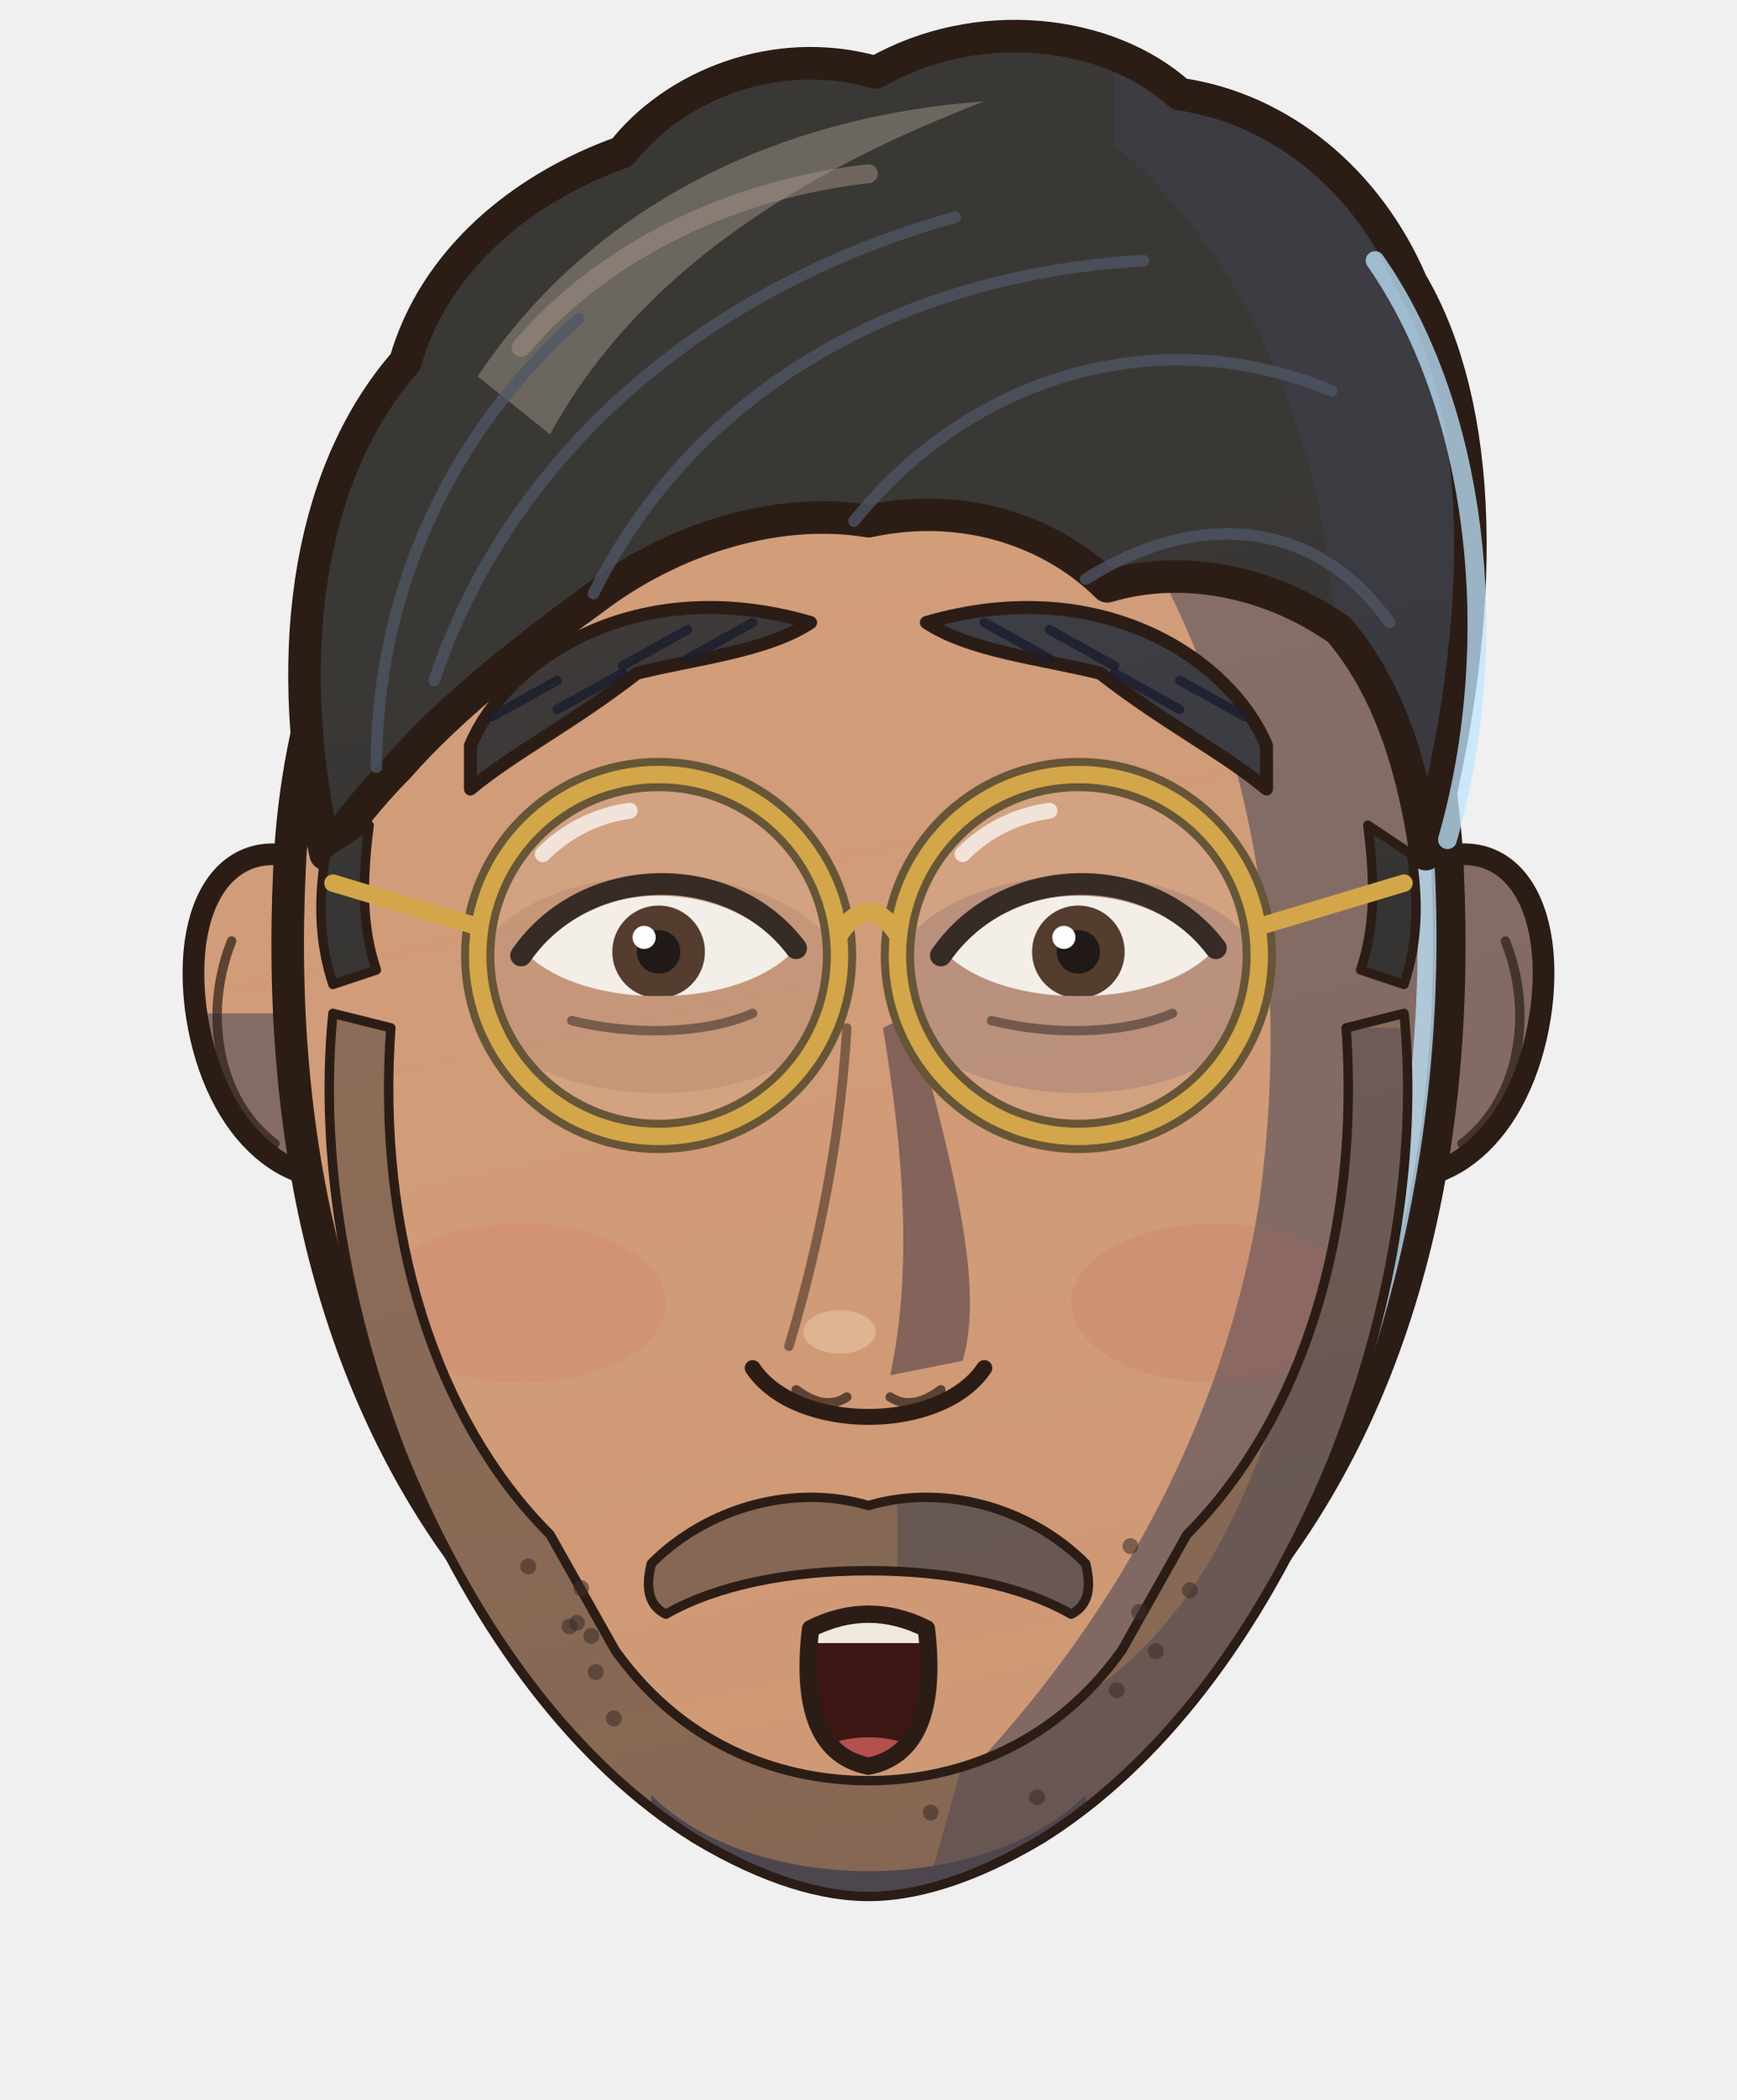
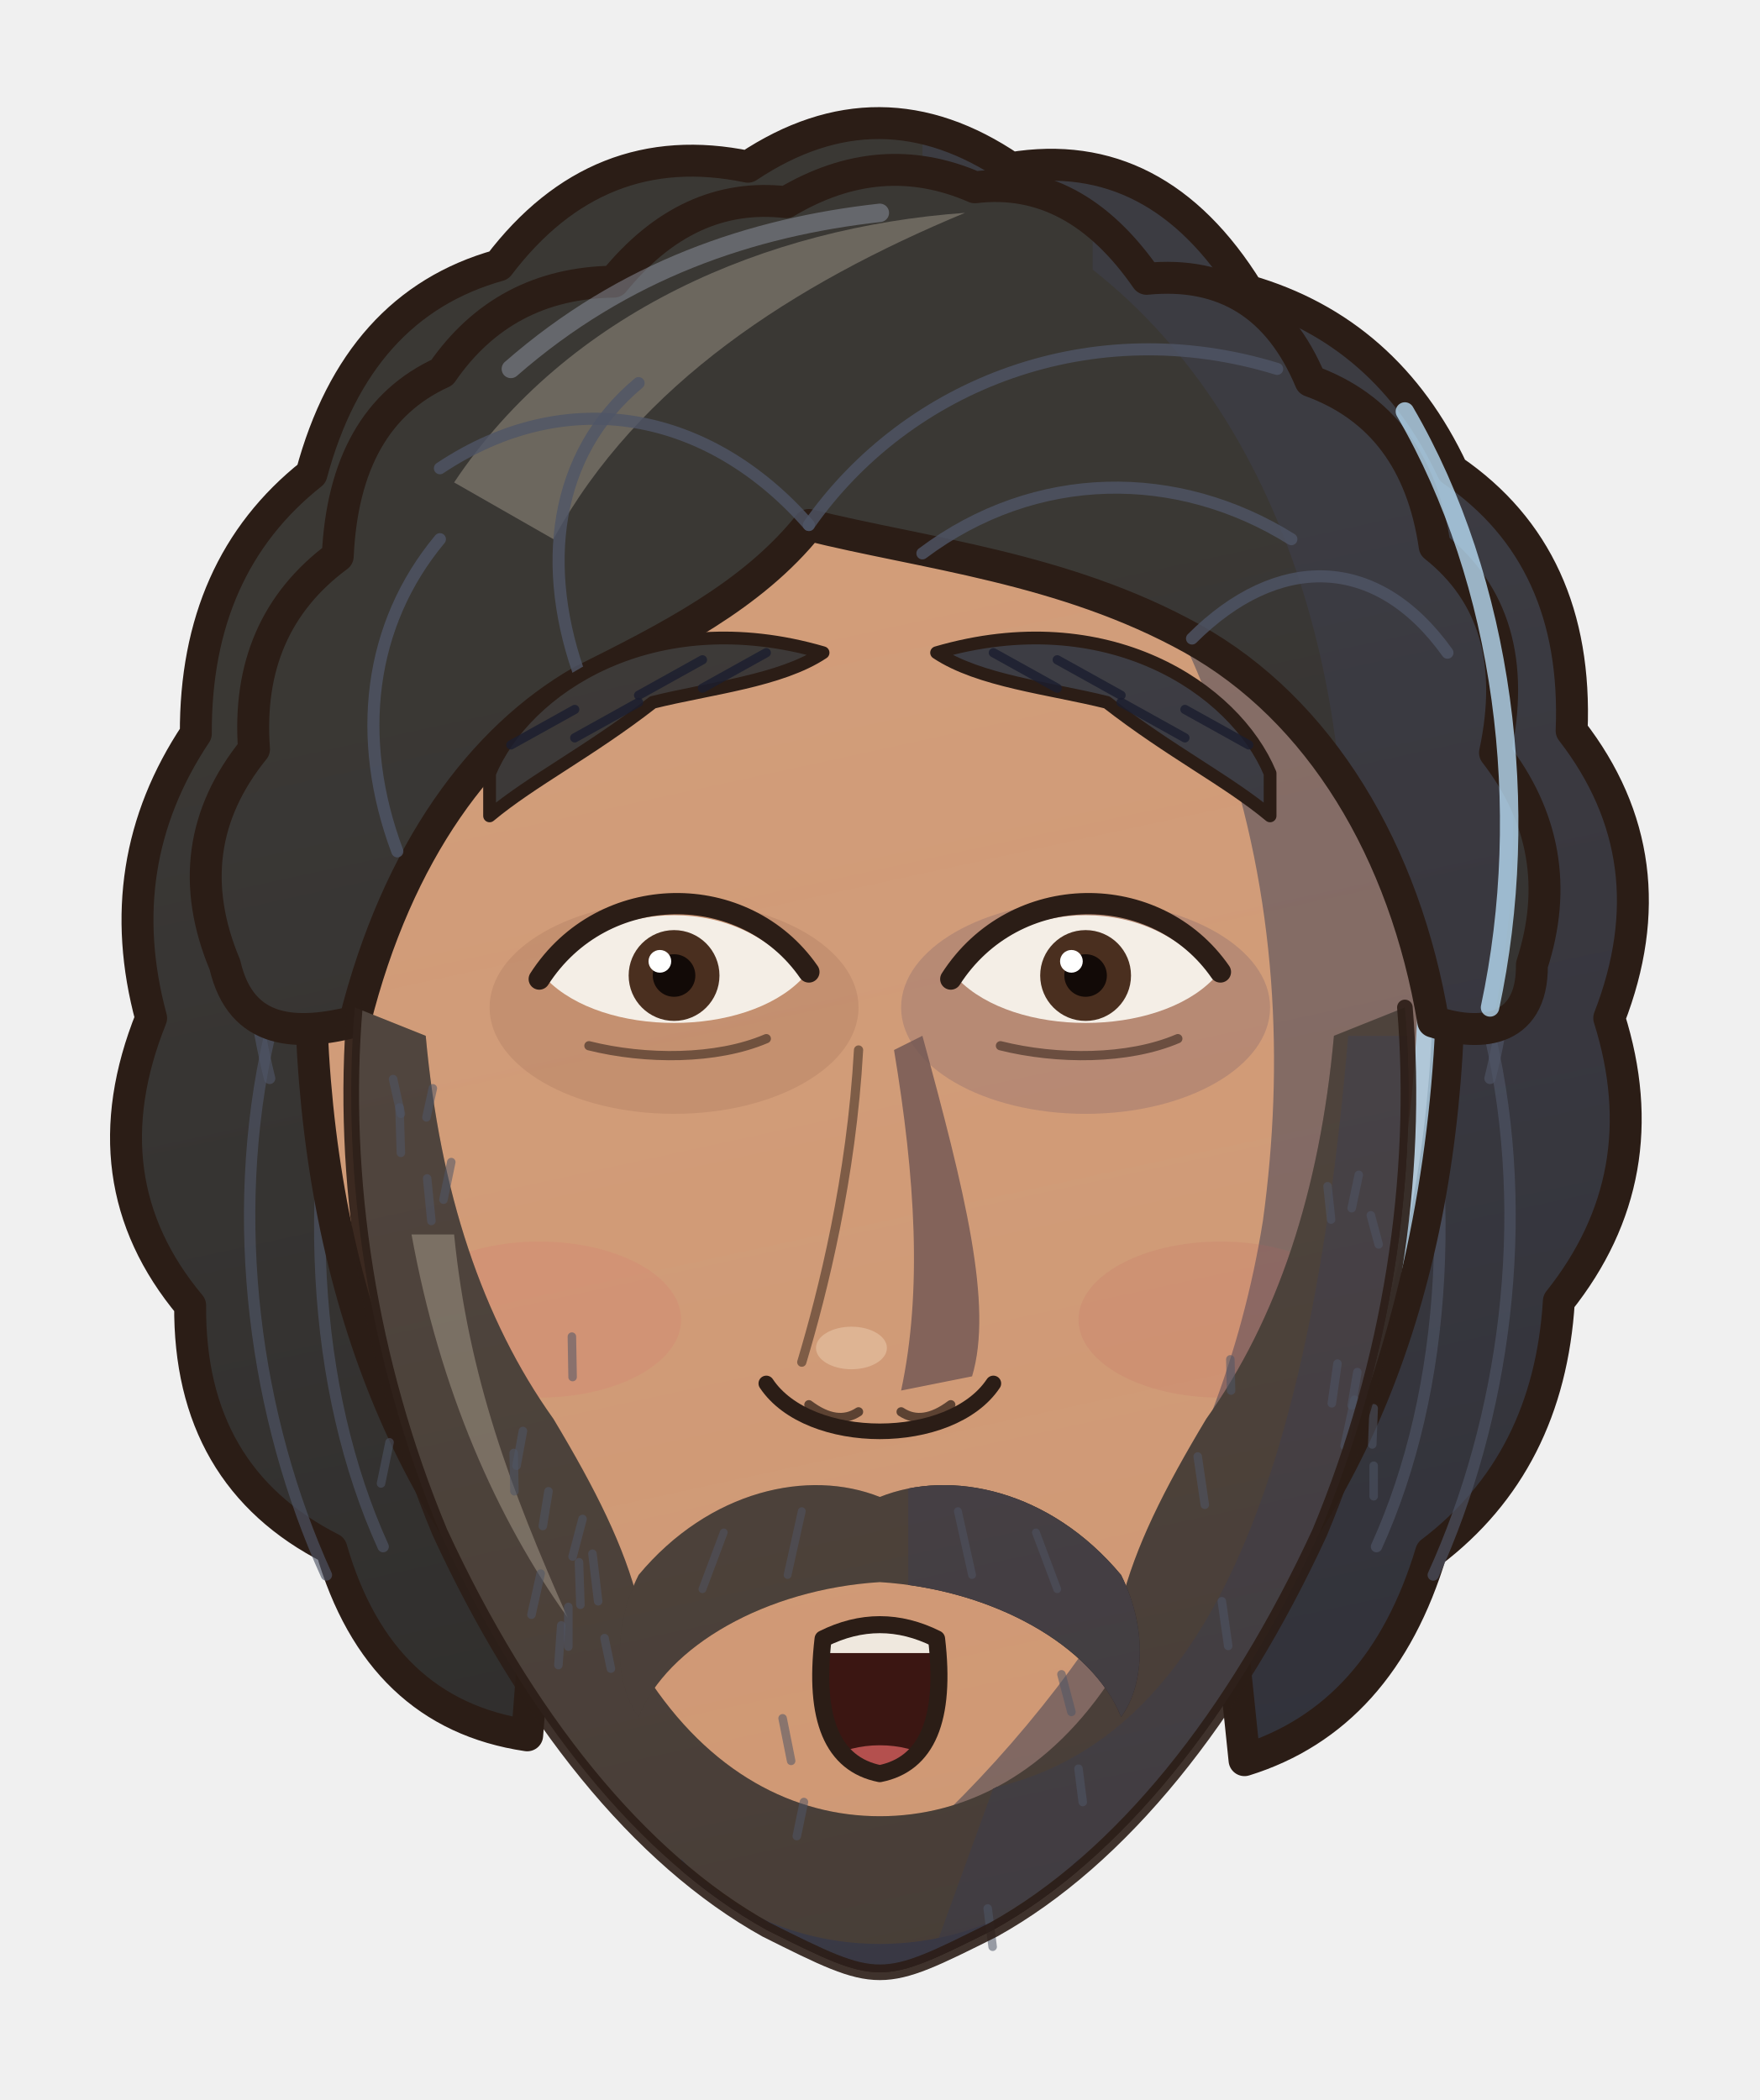
- <svg xmlns="http://www.w3.org/2000/svg" viewBox="180 10 240 290" width="240" height="290">
+ <svg xmlns="http://www.w3.org/2000/svg" viewBox="176 4 248 296" width="248" height="296">
  <defs>
    <linearGradient id="form" gradientUnits="userSpaceOnUse" x1="170" y1="120" x2="470" y2="1500">
      <stop offset="0" stop-color="#fff1d6" stop-opacity="0.16" />
      <stop offset="0.45" stop-color="#fff1d6" stop-opacity="0" />
      <stop offset="1" stop-color="#0b1030" stop-opacity="0.30" />
    </linearGradient>
    <clipPath id="c1">
-       <path d="M228,132 C214,122 205,132 207,149 C209,165 219,176 232,172 Z" />
+       <path d="M250.3,248.6 Q229.4,245.5 222.7,222.3 Q202.6,212.1 202.8,188.0 Q188.1,170.4 197.3,147.5 Q191.4,125.7 203.6,107.4 Q203.5,83.8 219.9,70.8 Q226.3,47.0 246.3,41.4 Q260.2,23.1 281.4,27.5 Q300.0,15.1 318.5,27.7 Q339.1,24.3 351.9,45.0 Q371.5,50.7 380.7,70.3 Q398.5,82.5 397.5,107.0 Q411.5,125.1 402.8,147.5 Q409.8,169.7 395.7,187.4 Q394.3,210.2 377.7,222.8 Q370.7,246.1 351.4,252.1 L346,200 L254,200 Z" />
    </clipPath>
    <clipPath id="c2">
-       <path d="M 372,132 C 386,122 395,132 393,149 C 391,165 381,176 368,172 Z" />
+       <path d="M300,50 C352,50 378,86 380,130 C382,172 372,206 352,230 C334,252 316,264 300,264 C284,264 266,252 248,230 C228,206 218,172 220,130 C222,86 248,50 300,50 Z" />
    </clipPath>
    <clipPath id="c3">
-       <path d="M300,50 C352,50 378,86 380,130 C382,172 372,206 352,230 C334,252 316,264 300,264 C284,264 266,252 248,230 C228,206 218,172 220,130 C222,86 248,50 300,50 Z" />
+       <path d="M207.7,140.0 Q200.7,123.3 211.8,109.6 Q210.5,92.1 223.6,82.4 Q224.5,62.8 238.3,56.5 Q247.0,43.9 262.5,43.7 Q272.9,30.9 286.8,32.5 Q300.1,24.6 313.4,30.4 Q327.5,28.7 337.6,43.3 Q354.0,41.7 360.7,57.7 Q375.6,63.1 378.2,81.0 Q390.8,91.0 386.7,110.1 Q397.2,123.7 391.9,140.0 C392,150 384,150 378,148 C374,124 362,104 344,94 C326,84 306,82 290,78 C282,88 270,94 258,100 C244,108 232,124 226,148 C218,150 210,150 207.7,140.0 Z" />
    </clipPath>
    <clipPath id="c4">
-       <path d="M225,128 C219,102 222,76 236,60 C240,46 252,36 266,31 C273,22 287,16 301,20 C315,12 333,14 343,23 C357,25 369,35 375,49 C385,66 386,94 377,128 C375,114 371,104 365,97 C355,90 343,88 333,91 C326,84 314,79 300,82 C288,80 274,84 263,92 C252,100 242,108 235,116 C231,120 228,124 225,128 Z" />
+       <path d="M245,113 C250,101 268,89 292,96 C286,100 276,101 268,103 C259,110 251,114 245,119 Z" />
    </clipPath>
    <clipPath id="c5">
-       <path d="M225,128 C224,134 224,140 226,146 L232,144 C230,138 230,132 231,124 Z" />
+       <path d="M 355,113 C 350,101 332,89 308,96 C 314,100 324,101 332,103 C 341,110 349,114 355,119 Z" />
    </clipPath>
    <clipPath id="c6">
-       <path d="M 375,128 C 376,134 376,140 374,146 L 368,144 C 370,138 370,132 369,124 Z" />
+       <path d="M253,142 C261,130 281,130 289,142 C281,150.25 261,150.25 253,142 Z" />
    </clipPath>
    <clipPath id="c7">
-       <path d="M245,113 C250,101 268,89 292,96 C286,100 276,101 268,103 C259,110 251,114 245,119 Z" />
+       <path d="M311,142 C319,130 339,130 347,142 C339,150.25 319,150.25 311,142 Z" />
    </clipPath>
    <clipPath id="c8">
-       <path d="M 355,113 C 350,101 332,89 308,96 C 314,100 324,101 332,103 C 341,110 349,114 355,119 Z" />
+       <path d="M292,235 Q300,231 308,235 Q310,252 300,254 Q290,252 292,235 Z" />
    </clipPath>
    <clipPath id="c9">
-       <path d="M253,142 C261,131 281,131 289,142 C281,149.5 261,149.5 253,142 Z" />
+       <path d="M226,146 C224,170 228,196 238,220 C250,246 266,266 284,276 C292,280 296,282 300,282 C304,282 308,280 316,276 C334,266 350,246 362,220 C372,196 376,170 374,146 L364,150 C362,172 356,190 346,204 C340,214 336,222 334,230 L333,240 C324,254 312,260 300,260 C288,260 276,254 267,240 L266,230 C264,222 260,214 254,204 C244,190 238,172 236,150 Z" />
    </clipPath>
    <clipPath id="c10">
-       <path d="M311,142 C319,131 339,131 347,142 C339,149.5 319,149.5 311,142 Z" />
-     </clipPath>
-     <clipPath id="c11">
-       <path d="M292,235 Q300,231 308,235 Q310,252 300,254 Q290,252 292,235 Z" />
-     </clipPath>
-     <clipPath id="c12">
-       <path d="M226,150 C224,170 228,192 236,212 C246,236 260,254 276,264 C286,270 294,272 300,272 C306,272 314,270 324,264 C340,254 354,236 364,212 C372,192 376,170 374,150 L366,152 C368,180 360,206 344,222 L335,238 C325,252 311,256 300,256 C289,256 275,252 265,238 L256,222 C240,206 232,180 234,152 Z" />
-     </clipPath>
-     <clipPath id="c13">
-       <path d="M270,226 C278,218 290,215 300,218 C310,215 322,218 330,226 C331,230 330,232 328,233 C321,229 311,227 300,227 C289,227 279,229 272,233 C270,232 269,230 270,226 Z" />
+       <path d="M266,226 C276,214 290,211 300,215 C310,211 324,214 334,226 C338,234 337,242 334,246 C330,236 316,228 300,227 C284,228 270,236 266,246 C263,242 262,234 266,226 Z" />
    </clipPath>
  </defs>
  <rect x="200" y="290" width="200" height="40" fill="none" />
-   <path d="M228,132 C214,122 205,132 207,149 C209,165 219,176 232,172 Z" fill="#c98d68" />
+   <path d="M250.3,248.6 Q229.4,245.5 222.7,222.3 Q202.6,212.1 202.8,188.0 Q188.1,170.4 197.3,147.5 Q191.4,125.7 203.6,107.4 Q203.5,83.8 219.9,70.8 Q226.3,47.0 246.3,41.4 Q260.2,23.1 281.4,27.5 Q300.0,15.1 318.5,27.7 Q339.1,24.3 351.9,45.0 Q371.5,50.7 380.7,70.3 Q398.5,82.5 397.5,107.0 Q411.5,125.1 402.8,147.5 Q409.8,169.7 395.7,187.4 Q394.3,210.2 377.7,222.8 Q370.7,246.1 351.4,252.1 L346,200 L254,200 Z" fill="#141416" />
  <g clip-path="url(#c1)">
-     <path d="M190,150 L240,150 L240,190 L190,190 Z" fill="#6f5552" />
-     <rect x="0" y="0" width="600" height="1500" fill="url(#form)" />
+     <path d="M306,10 L420,10 L420,290 L306,290 Z" fill="#171926" />
+     <rect x="0" y="0" width="600" height="1400" fill="url(#form)" />
  </g>
-   <path d="M228,132 C214,122 205,132 207,149 C209,165 219,176 232,172 Z" fill="none" stroke="#2b1d16" stroke-width="3.0" stroke-linejoin="round" />
-   <path d="M 372,132 C 386,122 395,132 393,149 C 391,165 381,176 368,172 Z" fill="#c98d68" />
+   <path d="M250.3,248.6 Q229.4,245.5 222.7,222.3 Q202.6,212.1 202.8,188.0 Q188.1,170.4 197.3,147.5 Q191.4,125.7 203.6,107.4 Q203.5,83.8 219.9,70.8 Q226.3,47.0 246.3,41.4 Q260.2,23.1 281.4,27.5 Q300.0,15.1 318.5,27.7 Q339.1,24.3 351.9,45.0 Q371.5,50.7 380.7,70.3 Q398.5,82.5 397.5,107.0 Q411.5,125.1 402.8,147.5 Q409.8,169.7 395.7,187.4 Q394.3,210.2 377.7,222.8 Q370.7,246.1 351.4,252.1 L346,200 L254,200 Z" fill="none" stroke="#2b1d16" stroke-width="4.5" stroke-linejoin="round" />
+   <path d="M214,150 C208,176 212,204 222,226" fill="none" stroke="#4f5566" stroke-width="1.6" stroke-linecap="round" stroke-linejoin="round" opacity="0.65" />
+   <path d="M226,140 C218,170 220,200 230,222" fill="none" stroke="#4f5566" stroke-width="1.6" stroke-linecap="round" stroke-linejoin="round" opacity="0.65" />
+   <path d="M386,150 C392,176 388,204 378,226" fill="none" stroke="#4f5566" stroke-width="1.6" stroke-linecap="round" stroke-linejoin="round" opacity="0.65" />
+   <path d="M374,140 C382,170 380,200 370,222" fill="none" stroke="#4f5566" stroke-width="1.6" stroke-linecap="round" stroke-linejoin="round" opacity="0.65" />
+   <path d="M216,104 C210,124 210,140 214,156" fill="none" stroke="#4f5566" stroke-width="1.6" stroke-linecap="round" stroke-linejoin="round" opacity="0.65" />
+   <path d="M384,104 C390,124 390,140 386,156" fill="none" stroke="#4f5566" stroke-width="1.6" stroke-linecap="round" stroke-linejoin="round" opacity="0.65" />
+   <path d="M300,50 C352,50 378,86 380,130 C382,172 372,206 352,230 C334,252 316,264 300,264 C284,264 266,252 248,230 C228,206 218,172 220,130 C222,86 248,50 300,50 Z" fill="#c98d68" />
  <g clip-path="url(#c2)">
-     <path d="M360,110 L410,110 L410,190 L360,190 Z" fill="#6f5552" />
-     <rect x="0" y="0" width="600" height="1500" fill="url(#form)" />
-   </g>
-   <path d="M 372,132 C 386,122 395,132 393,149 C 391,165 381,176 368,172 Z" fill="none" stroke="#2b1d16" stroke-width="3.0" stroke-linejoin="round" />
-   <path d="M212,140 C208,150 210,162 218,168" fill="none" stroke="#2b1d16" stroke-width="1.3" stroke-linecap="round" stroke-linejoin="round" opacity="0.7" />
-   <path d="M388,140 C392,150 390,162 382,168" fill="none" stroke="#2b1d16" stroke-width="1.3" stroke-linecap="round" stroke-linejoin="round" opacity="0.7" />
-   <path d="M300,50 C352,50 378,86 380,130 C382,172 372,206 352,230 C334,252 316,264 300,264 C284,264 266,252 248,230 C228,206 218,172 220,130 C222,86 248,50 300,50 Z" fill="#c98d68" />
-   <g clip-path="url(#c3)">
    <path d="M300,40 C356,46 386,86 384,130 C384,174 372,210 352,232 C334,254 316,266 300,268 C326,246 348,214 354,176 C360,132 350,82 300,40 Z" fill="#6f5552" />
    <path d="M246,96 C252,78 266,66 284,62 C270,74 262,90 258,108 Z" fill="#d9ab89" opacity="0.85" />
-     <rect x="0" y="0" width="600" height="1500" fill="url(#form)" />
+     <rect x="0" y="0" width="600" height="1400" fill="url(#form)" />
  </g>
  <path d="M300,50 C352,50 378,86 380,130 C382,172 372,206 352,230 C334,252 316,264 300,264 C284,264 266,252 248,230 C228,206 218,172 220,130 C222,86 248,50 300,50 Z" fill="none" stroke="#2b1d16" stroke-width="4.5" stroke-linejoin="round" />
  <path d="M372,96 C382,136 378,186 356,226" fill="none" stroke="#bfe6ff" stroke-width="2.6" stroke-linecap="round" opacity="0.75" />
  <ellipse cx="271" cy="146" rx="26" ry="15" fill="#8a5a46" opacity="0.18" />
  <ellipse cx="329" cy="146" rx="26" ry="15" fill="#5a4a66" opacity="0.22" />
  <ellipse cx="252" cy="190" rx="20" ry="11" fill="#d9706a" opacity="0.18" />
  <ellipse cx="348" cy="190" rx="20" ry="11" fill="#c0605e" opacity="0.15" />
-   <path d="M225,128 C219,102 222,76 236,60 C240,46 252,36 266,31 C273,22 287,16 301,20 C315,12 333,14 343,23 C357,25 369,35 375,49 C385,66 386,94 377,128 C375,114 371,104 365,97 C355,90 343,88 333,91 C326,84 314,79 300,82 C288,80 274,84 263,92 C252,100 242,108 235,116 C231,120 228,124 225,128 Z" fill="#141416" />
+   <path d="M207.7,140.0 Q200.7,123.3 211.8,109.6 Q210.5,92.1 223.6,82.4 Q224.5,62.8 238.3,56.5 Q247.0,43.9 262.5,43.7 Q272.9,30.9 286.8,32.5 Q300.1,24.6 313.4,30.4 Q327.5,28.7 337.6,43.3 Q354.0,41.7 360.7,57.7 Q375.6,63.1 378.2,81.0 Q390.8,91.0 386.7,110.1 Q397.2,123.7 391.9,140.0 C392,150 384,150 378,148 C374,124 362,104 344,94 C326,84 306,82 290,78 C282,88 270,94 258,100 C244,108 232,124 226,148 C218,150 210,150 207.7,140.0 Z" fill="#141416" />
+   <g clip-path="url(#c3)">
+     <path d="M330,26 C376,42 398,96 386,150 L364,150 C370,106 358,64 330,42 Z" fill="#171926" />
+     <path d="M240,72 C256,48 284,36 312,34 C288,44 266,58 254,80 Z" fill="#5a5650" opacity="0.85" />
+     <rect x="0" y="0" width="600" height="1400" fill="url(#form)" />
+   </g>
+   <path d="M207.7,140.0 Q200.7,123.3 211.8,109.6 Q210.5,92.1 223.6,82.4 Q224.5,62.8 238.3,56.5 Q247.0,43.9 262.5,43.7 Q272.9,30.9 286.8,32.5 Q300.1,24.6 313.4,30.4 Q327.5,28.7 337.6,43.3 Q354.0,41.7 360.7,57.7 Q375.6,63.1 378.2,81.0 Q390.8,91.0 386.7,110.1 Q397.2,123.7 391.9,140.0 C392,150 384,150 378,148 C374,124 362,104 344,94 C326,84 306,82 290,78 C282,88 270,94 258,100 C244,108 232,124 226,148 C218,150 210,150 207.7,140.0 Z" fill="none" stroke="#2b1d16" stroke-width="4.5" stroke-linejoin="round" />
+   <path d="M374,62 C388,86 392,118 386,146" fill="none" stroke="#bfe6ff" stroke-width="2.6" stroke-linecap="round" opacity="0.75" />
+   <path d="M290,78 C304,58 330,48 356,56" fill="none" stroke="#4f5566" stroke-width="1.7" stroke-linecap="round" stroke-linejoin="round" opacity="0.8" />
+   <path d="M290,78 C276,62 256,58 238,70" fill="none" stroke="#4f5566" stroke-width="1.7" stroke-linecap="round" stroke-linejoin="round" opacity="0.8" />
+   <path d="M258,100 C252,84 254,68 266,58" fill="none" stroke="#4f5566" stroke-width="1.7" stroke-linecap="round" stroke-linejoin="round" opacity="0.8" />
+   <path d="M344,94 C356,82 370,82 380,96" fill="none" stroke="#4f5566" stroke-width="1.7" stroke-linecap="round" stroke-linejoin="round" opacity="0.8" />
+   <path d="M306,82 C322,70 342,70 358,80" fill="none" stroke="#4f5566" stroke-width="1.7" stroke-linecap="round" stroke-linejoin="round" opacity="0.8" />
+   <path d="M232,124 C226,108 228,92 238,80" fill="none" stroke="#4f5566" stroke-width="1.7" stroke-linecap="round" stroke-linejoin="round" opacity="0.8" />
+   <path d="M248,56 C264,42 282,36 300,34" fill="none" stroke="#9aa0b0" stroke-width="2.6" stroke-linecap="round" stroke-linejoin="round" opacity="0.45" />
+   <path d="M245,113 C250,101 268,89 292,96 C286,100 276,101 268,103 C259,110 251,114 245,119 Z" fill="#18171a" />
  <g clip-path="url(#c4)">
-     <path d="M334,14 C372,26 394,80 380,130 L362,130 C370,92 360,52 334,30 Z" fill="#171926" />
-     <path d="M246,62 C262,38 288,26 316,24 C290,34 268,48 256,70 Z" fill="#5a5650" opacity="0.85" />
-     <rect x="0" y="0" width="600" height="1500" fill="url(#form)" />
-   </g>
-   <path d="M225,128 C219,102 222,76 236,60 C240,46 252,36 266,31 C273,22 287,16 301,20 C315,12 333,14 343,23 C357,25 369,35 375,49 C385,66 386,94 377,128 C375,114 371,104 365,97 C355,90 343,88 333,91 C326,84 314,79 300,82 C288,80 274,84 263,92 C252,100 242,108 235,116 C231,120 228,124 225,128 Z" fill="none" stroke="#2b1d16" stroke-width="4.5" stroke-linejoin="round" />
-   <path d="M370,46 C384,66 388,98 380,126" fill="none" stroke="#bfe6ff" stroke-width="2.6" stroke-linecap="round" opacity="0.75" />
-   <path d="M240,104 C250,74 276,50 312,40" fill="none" stroke="#4f5566" stroke-width="1.6" stroke-linecap="round" stroke-linejoin="round" opacity="0.75" />
-   <path d="M262,92 C276,64 304,48 338,46" fill="none" stroke="#4f5566" stroke-width="1.6" stroke-linecap="round" stroke-linejoin="round" opacity="0.75" />
-   <path d="M298,82 C314,62 340,54 364,64" fill="none" stroke="#4f5566" stroke-width="1.6" stroke-linecap="round" stroke-linejoin="round" opacity="0.75" />
-   <path d="M330,90 C346,80 362,82 372,96" fill="none" stroke="#4f5566" stroke-width="1.6" stroke-linecap="round" stroke-linejoin="round" opacity="0.75" />
-   <path d="M232,116 C232,92 242,70 260,54" fill="none" stroke="#4f5566" stroke-width="1.6" stroke-linecap="round" stroke-linejoin="round" opacity="0.75" />
-   <path d="M252,58 C264,44 282,36 300,34" fill="none" stroke="#a39189" stroke-width="2.6" stroke-linecap="round" stroke-linejoin="round" opacity="0.5" />
-   <path d="M225,128 C224,134 224,140 226,146 L232,144 C230,138 230,132 231,124 Z" fill="#141416" />
-   <g clip-path="url(#c5)">
-     <rect x="0" y="0" width="600" height="1500" fill="url(#form)" />
-   </g>
-   <path d="M225,128 C224,134 224,140 226,146 L232,144 C230,138 230,132 231,124 Z" fill="none" stroke="#2b1d16" stroke-width="1.3" stroke-linejoin="round" />
-   <path d="M 375,128 C 376,134 376,140 374,146 L 368,144 C 370,138 370,132 369,124 Z" fill="#141416" />
-   <g clip-path="url(#c6)">
-     <rect x="0" y="0" width="600" height="1500" fill="url(#form)" />
-   </g>
-   <path d="M 375,128 C 376,134 376,140 374,146 L 368,144 C 370,138 370,132 369,124 Z" fill="none" stroke="#2b1d16" stroke-width="1.3" stroke-linejoin="round" />
-   <path d="M245,113 C250,101 268,89 292,96 C286,100 276,101 268,103 C259,110 251,114 245,119 Z" fill="#18171a" />
-   <g clip-path="url(#c7)">
-     <rect x="0" y="0" width="600" height="1500" fill="url(#form)" />
+     <rect x="0" y="0" width="600" height="1400" fill="url(#form)" />
  </g>
  <path d="M245,113 C250,101 268,89 292,96 C286,100 276,101 268,103 C259,110 251,114 245,119 Z" fill="none" stroke="#2b1d16" stroke-width="1.8" stroke-linejoin="round" />
  <path d="M 355,113 C 350,101 332,89 308,96 C 314,100 324,101 332,103 C 341,110 349,114 355,119 Z" fill="#18171a" />
-   <g clip-path="url(#c8)">
+   <g clip-path="url(#c5)">
    <path d="M300,90 L360,90 L360,130 L300,130 Z" fill="#191b28" />
-     <rect x="0" y="0" width="600" height="1500" fill="url(#form)" />
+     <rect x="0" y="0" width="600" height="1400" fill="url(#form)" />
  </g>
  <path d="M 355,113 C 350,101 332,89 308,96 C 314,100 324,101 332,103 C 341,110 349,114 355,119 Z" fill="none" stroke="#2b1d16" stroke-width="1.8" stroke-linejoin="round" />
  <path d="M248,109 l9,-5" fill="none" stroke="#1a1d2e" stroke-width="1.3" stroke-linecap="round" stroke-linejoin="round" opacity="0.8" />
  <path d="M257,108 l9,-5" fill="none" stroke="#1a1d2e" stroke-width="1.3" stroke-linecap="round" stroke-linejoin="round" opacity="0.8" />
  <path d="M266,102 l9,-5" fill="none" stroke="#1a1d2e" stroke-width="1.3" stroke-linecap="round" stroke-linejoin="round" opacity="0.8" />
  <path d="M275,101 l9,-5" fill="none" stroke="#1a1d2e" stroke-width="1.3" stroke-linecap="round" stroke-linejoin="round" opacity="0.8" />
  <path d="M352,109 l-9,-5" fill="none" stroke="#1a1d2e" stroke-width="1.3" stroke-linecap="round" stroke-linejoin="round" opacity="0.8" />
  <path d="M343,108 l-9,-5" fill="none" stroke="#1a1d2e" stroke-width="1.3" stroke-linecap="round" stroke-linejoin="round" opacity="0.8" />
  <path d="M334,102 l-9,-5" fill="none" stroke="#1a1d2e" stroke-width="1.3" stroke-linecap="round" stroke-linejoin="round" opacity="0.8" />
  <path d="M325,101 l-9,-5" fill="none" stroke="#1a1d2e" stroke-width="1.3" stroke-linecap="round" stroke-linejoin="round" opacity="0.8" />
-   <path d="M253,142 C261,131 281,131 289,142 C281,149.5 261,149.5 253,142 Z" fill="#f4eee6" />
-   <g clip-path="url(#c9)">
+   <path d="M253,142 C261,130 281,130 289,142 C281,150.25 261,150.25 253,142 Z" fill="#f4eee6" />
+   <g clip-path="url(#c6)">
    <circle cx="271" cy="141.5" r="6.4" fill="#4a2f1f" />
    <circle cx="271" cy="141.5" r="3" fill="#120a07" />
    <circle cx="269" cy="139.5" r="1.6" fill="#fff" />
-     <path d="M251,130 L291,130 L291,133 L251,133 Z" fill="#000" opacity="0.18" />
+     <path d="M251,130 L291,130 L291,132 L251,132 Z" fill="#000" opacity="0.18" />
  </g>
-   <path d="M252,142 C261,129 281,129 290,141" fill="none" stroke="#2b1d16" stroke-width="3.0" stroke-linecap="round" stroke-linejoin="round" opacity="1.0" />
-   <path d="M259,151.0 C267,153.0 277,153.0 284,150.0" fill="none" stroke="#2b1d16" stroke-width="1.3" stroke-linecap="round" stroke-linejoin="round" opacity="0.55" />
-   <path d="M311,142 C319,131 339,131 347,142 C339,149.5 319,149.5 311,142 Z" fill="#f4eee6" />
-   <g clip-path="url(#c10)">
+   <path d="M252,142 C261,128 281,128 290,141" fill="none" stroke="#2b1d16" stroke-width="3.0" stroke-linecap="round" stroke-linejoin="round" opacity="1.0" />
+   <path d="M259,151.4 C267,153.4 277,153.4 284,150.4" fill="none" stroke="#2b1d16" stroke-width="1.3" stroke-linecap="round" stroke-linejoin="round" opacity="0.55" />
+   <path d="M311,142 C319,130 339,130 347,142 C339,150.25 319,150.25 311,142 Z" fill="#f4eee6" />
+   <g clip-path="url(#c7)">
    <circle cx="329" cy="141.5" r="6.4" fill="#4a2f1f" />
    <circle cx="329" cy="141.5" r="3" fill="#120a07" />
    <circle cx="327" cy="139.5" r="1.6" fill="#fff" />
-     <path d="M309,130 L349,130 L349,133 L309,133 Z" fill="#000" opacity="0.18" />
+     <path d="M309,130 L349,130 L349,132 L309,132 Z" fill="#000" opacity="0.18" />
  </g>
-   <path d="M310,142 C319,129 339,129 348,141" fill="none" stroke="#2b1d16" stroke-width="3.0" stroke-linecap="round" stroke-linejoin="round" opacity="1.0" />
-   <path d="M317,151.0 C325,153.0 335,153.0 342,150.0" fill="none" stroke="#2b1d16" stroke-width="1.3" stroke-linecap="round" stroke-linejoin="round" opacity="0.55" />
+   <path d="M310,142 C319,128 339,128 348,141" fill="none" stroke="#2b1d16" stroke-width="3.0" stroke-linecap="round" stroke-linejoin="round" opacity="1.0" />
+   <path d="M317,151.4 C325,153.4 335,153.4 342,150.4" fill="none" stroke="#2b1d16" stroke-width="1.3" stroke-linecap="round" stroke-linejoin="round" opacity="0.55" />
  <path d="M306,150 C312,172 316,188 313,198 L303,200 C306,186 305,170 302,152 Z" fill="#6f5552" opacity="0.8" />
  <path d="M297,152 C296,170 292,186 289,196" fill="none" stroke="#2b1d16" stroke-width="1.3" stroke-linecap="round" stroke-linejoin="round" opacity="0.5" />
  <path d="M284,199 C290,208 310,208 316,199" fill="none" stroke="#2b1d16" stroke-width="2.2" stroke-linecap="round" stroke-linejoin="round" opacity="1.0" />
  <path d="M290,202 q4,3 7,1 M310,202 q-4,3 -7,1" fill="none" stroke="#2b1d16" stroke-width="1.3" stroke-linecap="round" stroke-linejoin="round" opacity="0.7" />
  <ellipse cx="296" cy="194" rx="5" ry="3" fill="#e1ba9a" opacity="0.8" />
  <path d="M292,235 Q300,231 308,235 Q310,252 300,254 Q290,252 292,235 Z" fill="#3b1612" />
-   <g clip-path="url(#c11)">
+   <g clip-path="url(#c8)">
    <rect x="280" y="229" width="40" height="8" fill="#efe8de" />
    <ellipse cx="300" cy="256" rx="10" ry="6" fill="#b4504e" />
  </g>
  <path d="M292,235 Q300,231 308,235 Q310,252 300,254 Q290,252 292,235 Z" fill="none" stroke="#2b1d16" stroke-width="2.4" stroke-linejoin="round" />
-   <path d="M226,150 C224,170 228,192 236,212 C246,236 260,254 276,264 C286,270 294,272 300,272 C306,272 314,270 324,264 C340,254 354,236 364,212 C372,192 376,170 374,150 L366,152 C368,180 360,206 344,222 L335,238 C325,252 311,256 300,256 C289,256 275,252 265,238 L256,222 C240,206 232,180 234,152 Z" fill="#765542" />
-   <g clip-path="url(#c12)">
-     <path d="M314,250 C340,246 360,220 366,152 L400,152 L400,300 L300,300 Z" fill="#544241" />
-     <path d="M270,258 C284,272 316,272 330,258 L330,300 L270,300 Z" fill="#36303c" />
-     <rect x="0" y="0" width="600" height="1500" fill="url(#form)" />
+   <path d="M226,146 C224,170 228,196 238,220 C250,246 266,266 284,276 C292,280 296,282 300,282 C304,282 308,280 316,276 C334,266 350,246 362,220 C372,196 376,170 374,146 L364,150 C362,172 356,190 346,204 C340,214 336,222 334,230 L333,240 C324,254 312,260 300,260 C288,260 276,254 267,240 L266,230 C264,222 260,214 254,204 C244,190 238,172 236,150 Z" fill="#312723" />
+   <g clip-path="url(#c9)">
+     <path d="M316,256 C342,250 360,222 366,150 L400,150 L400,300 L300,300 Z" fill="#29252e" />
+     <path d="M272,266 C286,282 314,282 328,266 L328,300 L272,300 Z" fill="#202132" />
+     <path d="M234,178 C238,200 246,218 256,232 C248,214 242,198 240,178 Z" fill="#6f6459" opacity="0.85" />
+     <rect x="0" y="0" width="600" height="1400" fill="url(#form)" />
  </g>
-   <path d="M226,150 C224,170 228,192 236,212 C246,236 260,254 276,264 C286,270 294,272 300,272 C306,272 314,270 324,264 C340,254 354,236 364,212 C372,192 376,170 374,150 L366,152 C368,180 360,206 344,222 L335,238 C325,252 311,256 300,256 C289,256 275,252 265,238 L256,222 C240,206 232,180 234,152 Z" fill="none" stroke="#2b1d16" stroke-width="1.3" stroke-linejoin="round" />
-   <circle cx="258.7" cy="234.7" r="1.1" fill="#3a2c26" opacity="0.55" />
-   <circle cx="264.8" cy="247.4" r="1.1" fill="#3a2c26" opacity="0.55" />
-   <circle cx="339.7" cy="238.1" r="1.1" fill="#3a2c26" opacity="0.55" />
-   <circle cx="323.3" cy="258.3" r="1.1" fill="#3a2c26" opacity="0.55" />
-   <circle cx="337.4" cy="232.7" r="1.1" fill="#3a2c26" opacity="0.55" />
-   <circle cx="261.7" cy="236.0" r="1.1" fill="#3a2c26" opacity="0.55" />
-   <circle cx="262.3" cy="241.0" r="1.1" fill="#3a2c26" opacity="0.55" />
-   <circle cx="259.7" cy="234.2" r="1.1" fill="#3a2c26" opacity="0.55" />
-   <circle cx="334.3" cy="243.5" r="1.1" fill="#3a2c26" opacity="0.55" />
-   <circle cx="308.6" cy="260.4" r="1.1" fill="#3a2c26" opacity="0.55" />
-   <circle cx="344.4" cy="229.7" r="1.1" fill="#3a2c26" opacity="0.55" />
-   <circle cx="260.3" cy="229.4" r="1.1" fill="#3a2c26" opacity="0.55" />
-   <circle cx="336.2" cy="223.6" r="1.1" fill="#3a2c26" opacity="0.55" />
-   <circle cx="253.0" cy="226.4" r="1.1" fill="#3a2c26" opacity="0.55" />
-   <path d="M270,226 C278,218 290,215 300,218 C310,215 322,218 330,226 C331,230 330,232 328,233 C321,229 311,227 300,227 C289,227 279,229 272,233 C270,232 269,230 270,226 Z" fill="#735340" />
-   <g clip-path="url(#c13)">
-     <path d="M304,210 L346,210 L346,244 L304,244 Z" fill="#524140" />
-     <rect x="0" y="0" width="600" height="1500" fill="url(#form)" />
+   <path d="M366.9,201.3 l-1.4,6.5" fill="none" stroke="#4f5566" stroke-width="1.2" stroke-linecap="round" stroke-linejoin="round" opacity="0.55" />
+   <path d="M252.2,225.8 l-1.3,5.8" fill="none" stroke="#4f5566" stroke-width="1.2" stroke-linecap="round" stroke-linejoin="round" opacity="0.55" />
+   <path d="M231.4,156.1 l1.1,4.9" fill="none" stroke="#4f5566" stroke-width="1.2" stroke-linecap="round" stroke-linejoin="round" opacity="0.55" />
+   <path d="M257.6,224.2 l0.2,6.0" fill="none" stroke="#4f5566" stroke-width="1.2" stroke-linecap="round" stroke-linejoin="round" opacity="0.55" />
+   <path d="M255.1,233.1 l-0.4,5.6" fill="none" stroke="#4f5566" stroke-width="1.2" stroke-linecap="round" stroke-linejoin="round" opacity="0.55" />
+   <path d="M256.1,230.5 l-0.0,5.6" fill="none" stroke="#4f5566" stroke-width="1.2" stroke-linecap="round" stroke-linejoin="round" opacity="0.55" />
+   <path d="M328.0,253.3 l0.6,4.7" fill="none" stroke="#4f5566" stroke-width="1.2" stroke-linecap="round" stroke-linejoin="round" opacity="0.55" />
+   <path d="M232.3,160.1 l0.2,6.4" fill="none" stroke="#4f5566" stroke-width="1.2" stroke-linecap="round" stroke-linejoin="round" opacity="0.55" />
+   <path d="M344.8,209.3 l1.0,6.8" fill="none" stroke="#4f5566" stroke-width="1.2" stroke-linecap="round" stroke-linejoin="round" opacity="0.55" />
+   <path d="M253.3,214.2 l-0.8,4.9" fill="none" stroke="#4f5566" stroke-width="1.2" stroke-linecap="round" stroke-linejoin="round" opacity="0.55" />
+   <path d="M367.5,169.6 l-1.0,4.7" fill="none" stroke="#4f5566" stroke-width="1.2" stroke-linecap="round" stroke-linejoin="round" opacity="0.55" />
+   <path d="M289.3,258.0 l-1.0,4.8" fill="none" stroke="#4f5566" stroke-width="1.2" stroke-linecap="round" stroke-linejoin="round" opacity="0.55" />
+   <path d="M230.9,207.3 l-1.2,5.8" fill="none" stroke="#4f5566" stroke-width="1.2" stroke-linecap="round" stroke-linejoin="round" opacity="0.55" />
+   <path d="M369.6,210.6 l-0.0,4.3" fill="none" stroke="#4f5566" stroke-width="1.2" stroke-linecap="round" stroke-linejoin="round" opacity="0.55" />
+   <path d="M364.5,196.2 l-0.8,5.6" fill="none" stroke="#4f5566" stroke-width="1.2" stroke-linecap="round" stroke-linejoin="round" opacity="0.55" />
+   <path d="M348.2,229.7 l0.9,6.3" fill="none" stroke="#4f5566" stroke-width="1.2" stroke-linecap="round" stroke-linejoin="round" opacity="0.55" />
+   <path d="M325.6,240.0 l1.4,5.3" fill="none" stroke="#4f5566" stroke-width="1.2" stroke-linecap="round" stroke-linejoin="round" opacity="0.55" />
+   <path d="M367.3,197.4 l-0.8,4.7" fill="none" stroke="#4f5566" stroke-width="1.2" stroke-linecap="round" stroke-linejoin="round" opacity="0.55" />
+   <path d="M261.2,234.9 l0.9,4.3" fill="none" stroke="#4f5566" stroke-width="1.2" stroke-linecap="round" stroke-linejoin="round" opacity="0.55" />
+   <path d="M315.2,273.0 l0.7,5.4" fill="none" stroke="#4f5566" stroke-width="1.2" stroke-linecap="round" stroke-linejoin="round" opacity="0.55" />
+   <path d="M349.4,195.6 l0.1,4.4" fill="none" stroke="#4f5566" stroke-width="1.2" stroke-linecap="round" stroke-linejoin="round" opacity="0.55" />
+   <path d="M369.2,175.3 l1.1,4.1" fill="none" stroke="#4f5566" stroke-width="1.2" stroke-linecap="round" stroke-linejoin="round" opacity="0.55" />
+   <path d="M286.3,246.2 l1.2,6.0" fill="none" stroke="#4f5566" stroke-width="1.2" stroke-linecap="round" stroke-linejoin="round" opacity="0.55" />
+   <path d="M258.1,218.1 l-1.4,5.3" fill="none" stroke="#4f5566" stroke-width="1.2" stroke-linecap="round" stroke-linejoin="round" opacity="0.55" />
+   <path d="M256.6,192.4 l0.1,5.7" fill="none" stroke="#4f5566" stroke-width="1.2" stroke-linecap="round" stroke-linejoin="round" opacity="0.55" />
+   <path d="M237.0,157.4 l-0.9,4.1" fill="none" stroke="#4f5566" stroke-width="1.2" stroke-linecap="round" stroke-linejoin="round" opacity="0.55" />
+   <path d="M259.5,223.0 l0.8,6.7" fill="none" stroke="#4f5566" stroke-width="1.2" stroke-linecap="round" stroke-linejoin="round" opacity="0.55" />
+   <path d="M248.4,208.8 l0.1,5.4" fill="none" stroke="#4f5566" stroke-width="1.2" stroke-linecap="round" stroke-linejoin="round" opacity="0.55" />
+   <path d="M239.6,167.8 l-1.1,5.3" fill="none" stroke="#4f5566" stroke-width="1.2" stroke-linecap="round" stroke-linejoin="round" opacity="0.55" />
+   <path d="M249.7,205.7 l-0.9,4.9" fill="none" stroke="#4f5566" stroke-width="1.2" stroke-linecap="round" stroke-linejoin="round" opacity="0.55" />
+   <path d="M236.2,170.1 l0.6,6.0" fill="none" stroke="#4f5566" stroke-width="1.2" stroke-linecap="round" stroke-linejoin="round" opacity="0.55" />
+   <path d="M363.1,171.2 l0.5,4.7" fill="none" stroke="#4f5566" stroke-width="1.2" stroke-linecap="round" stroke-linejoin="round" opacity="0.55" />
+   <path d="M369.6,202.5 l-0.2,5.1" fill="none" stroke="#4f5566" stroke-width="1.2" stroke-linecap="round" stroke-linejoin="round" opacity="0.55" />
+   <path d="M266,226 C276,214 290,211 300,215 C310,211 324,214 334,226 C338,234 337,242 334,246 C330,236 316,228 300,227 C284,228 270,236 266,246 C263,242 262,234 266,226 Z" fill="#312723" />
+   <g clip-path="url(#c10)">
+     <path d="M304,206 L346,206 L346,250 L304,250 Z" fill="#29252e" />
+     <rect x="0" y="0" width="600" height="1400" fill="url(#form)" />
  </g>
-   <path d="M270,226 C278,218 290,215 300,218 C310,215 322,218 330,226 C331,230 330,232 328,233 C321,229 311,227 300,227 C289,227 279,229 272,233 C270,232 269,230 270,226 Z" fill="none" stroke="#2b1d16" stroke-width="1.3" stroke-linejoin="round" />
-   <circle cx="271" cy="142" r="25" fill="#dff1ff" opacity="0.07" />
-   <circle cx="271" cy="142" r="25" fill="none" stroke="#665537" stroke-width="4.6" />
-   <circle cx="271" cy="142" r="25" fill="none" stroke="#d4a64a" stroke-width="2.4" />
-   <path d="M255,128 A21,21 0 0 1 267,122" fill="none" stroke="#ffffff" stroke-width="2.2" stroke-linecap="round" stroke-linejoin="round" opacity="0.7" />
-   <circle cx="329" cy="142" r="25" fill="#dff1ff" opacity="0.07" />
-   <circle cx="329" cy="142" r="25" fill="none" stroke="#665537" stroke-width="4.6" />
-   <circle cx="329" cy="142" r="25" fill="none" stroke="#d4a64a" stroke-width="2.4" />
-   <path d="M313,128 A21,21 0 0 1 325,122" fill="none" stroke="#ffffff" stroke-width="2.2" stroke-linecap="round" stroke-linejoin="round" opacity="0.7" />
-   <path d="M296,139 Q300,133 304,139" fill="none" stroke="#d4a64a" stroke-width="2.6" stroke-linecap="round" stroke-linejoin="round" opacity="1.0" />
-   <path d="M246,138 L226,132" fill="none" stroke="#d4a64a" stroke-width="2.4" stroke-linecap="round" stroke-linejoin="round" opacity="1.0" />
-   <path d="M354,138 L374,132" fill="none" stroke="#d4a64a" stroke-width="2.4" stroke-linecap="round" stroke-linejoin="round" opacity="1.0" />
+   <path d="M226,146 C224,170 228,196 238,220 C250,246 266,266 284,276 C292,280 296,282 300,282 C304,282 308,280 316,276 C334,266 350,246 362,220 C372,196 376,170 374,146" fill="none" stroke="#2b1d16" stroke-width="2.2" stroke-linecap="round" stroke-linejoin="round" opacity="0.9" />
+   <path d="M278,220 l-3,8" fill="none" stroke="#4f5566" stroke-width="1.1" stroke-linecap="round" stroke-linejoin="round" opacity="0.5" />
+   <path d="M289,217 l-2,9" fill="none" stroke="#4f5566" stroke-width="1.1" stroke-linecap="round" stroke-linejoin="round" opacity="0.5" />
+   <path d="M311,217 l2,9" fill="none" stroke="#4f5566" stroke-width="1.1" stroke-linecap="round" stroke-linejoin="round" opacity="0.5" />
+   <path d="M322,220 l3,8" fill="none" stroke="#4f5566" stroke-width="1.1" stroke-linecap="round" stroke-linejoin="round" opacity="0.5" />
</svg>
